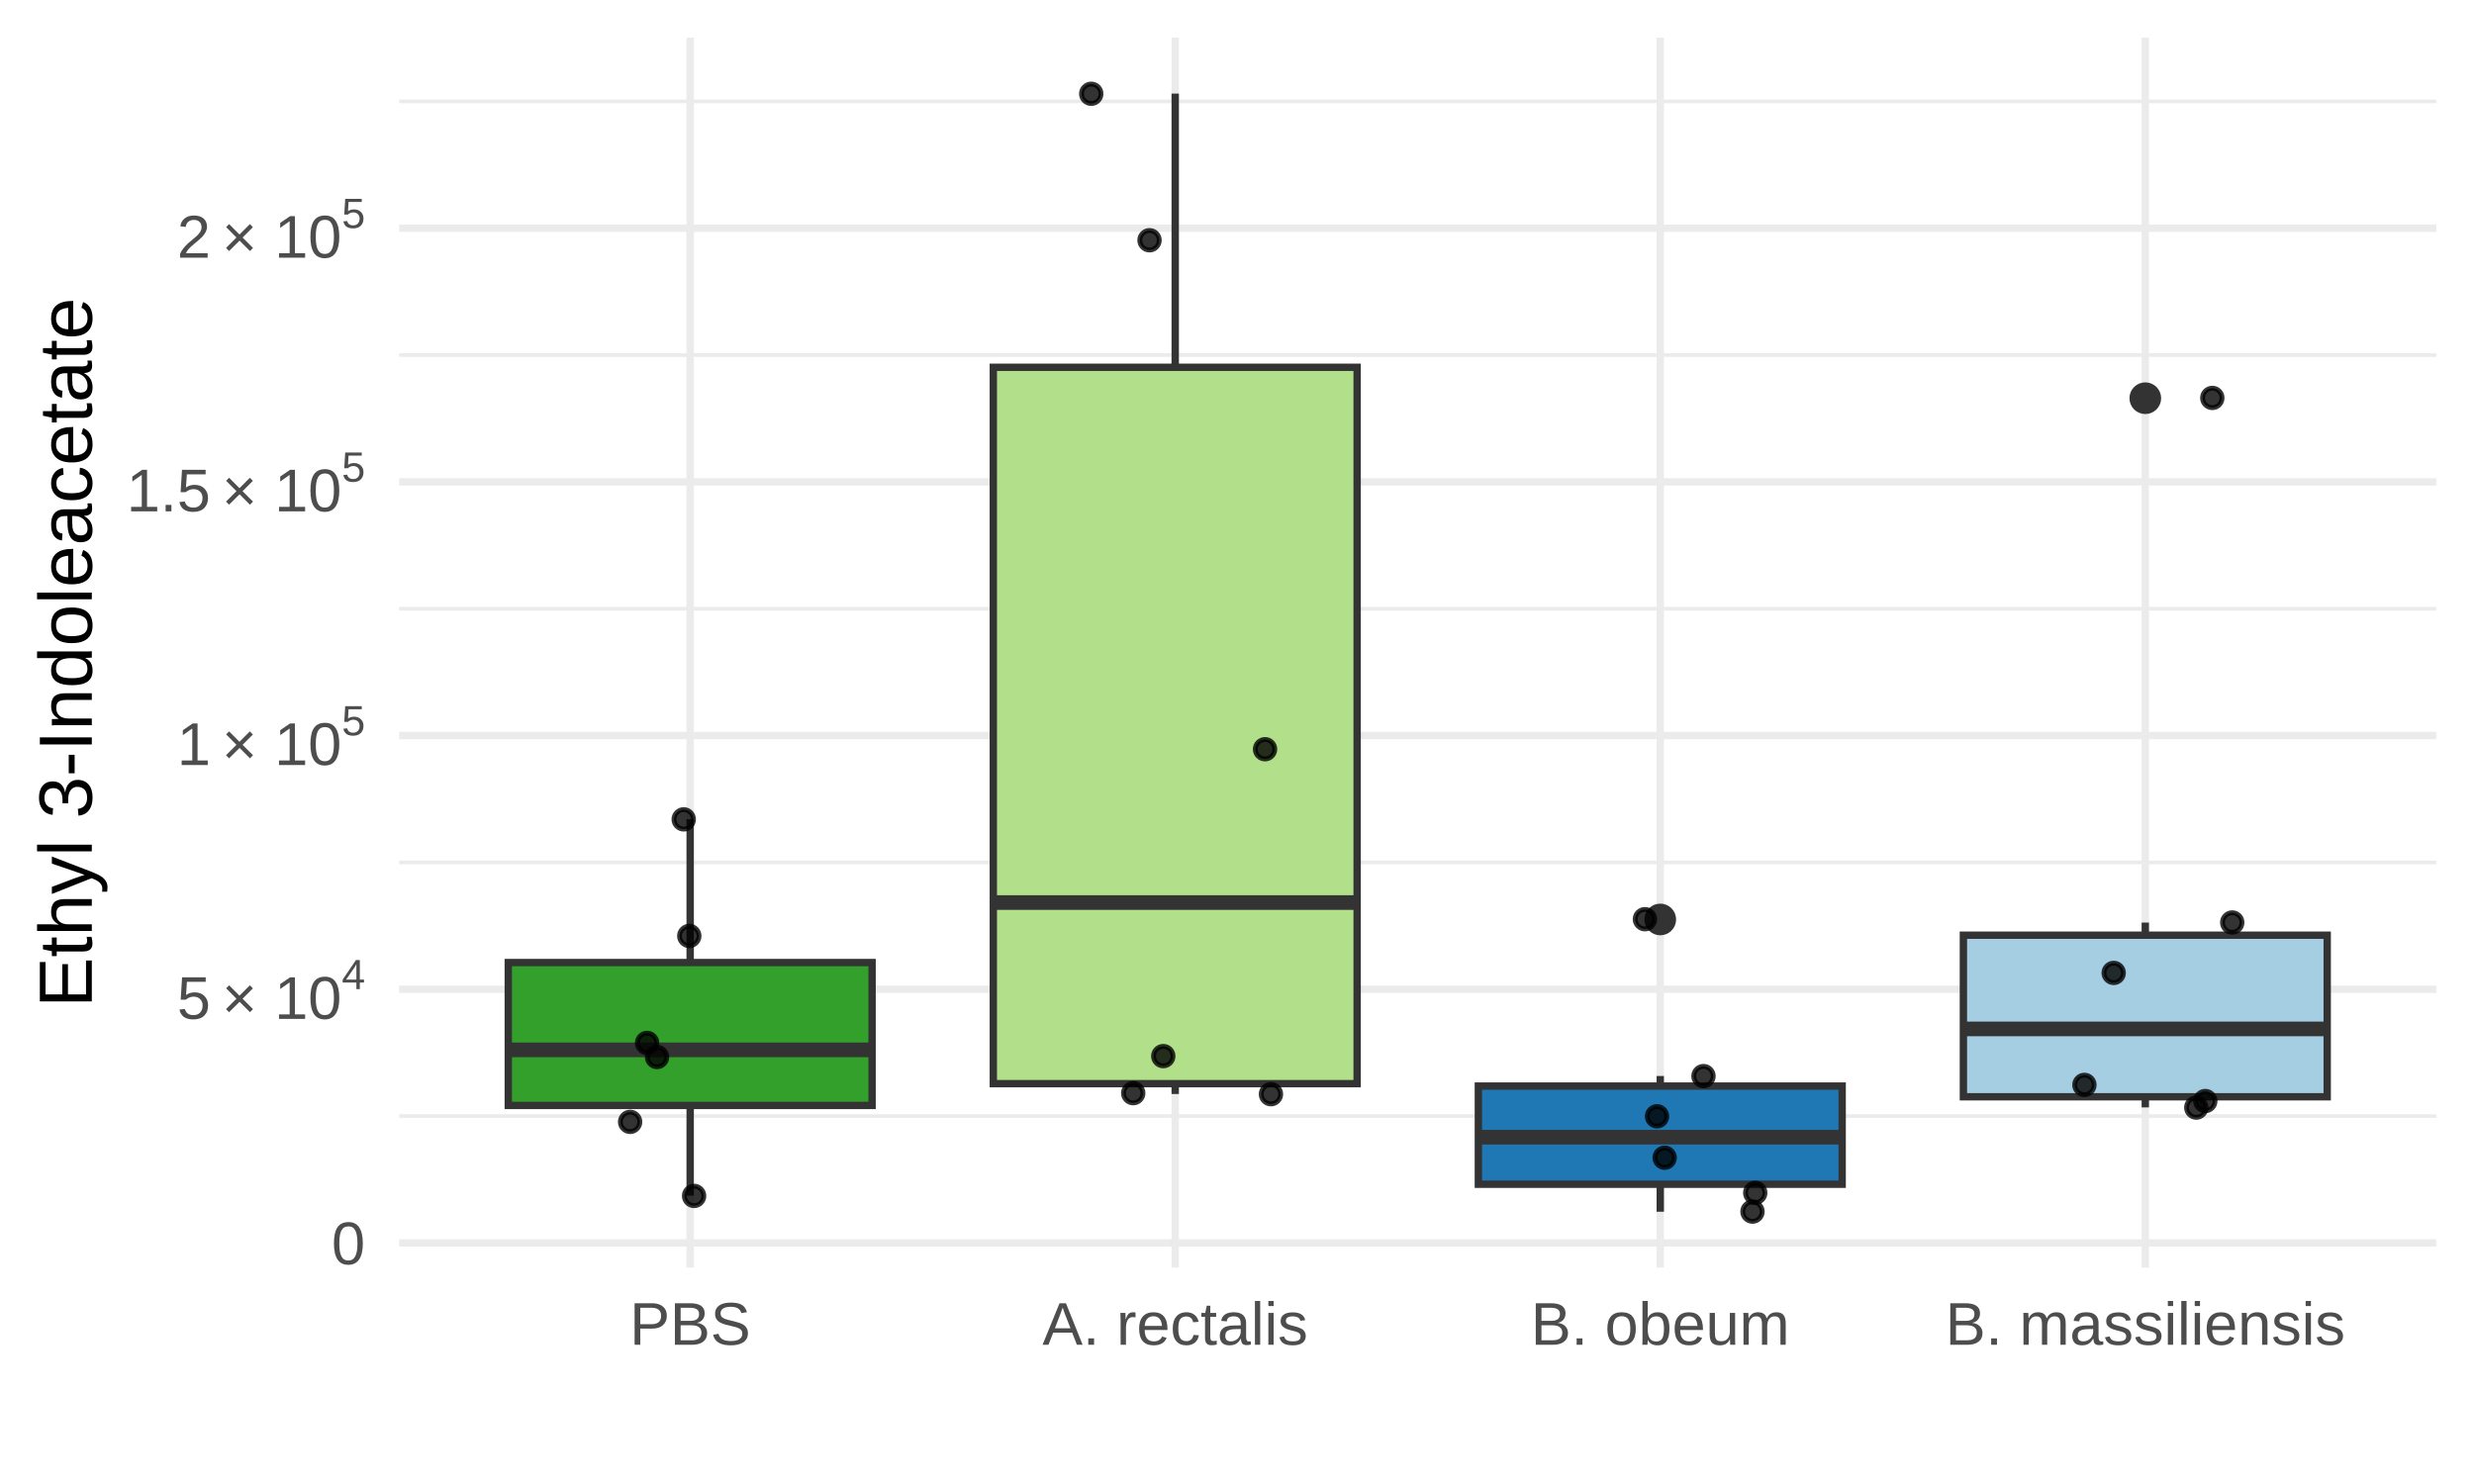
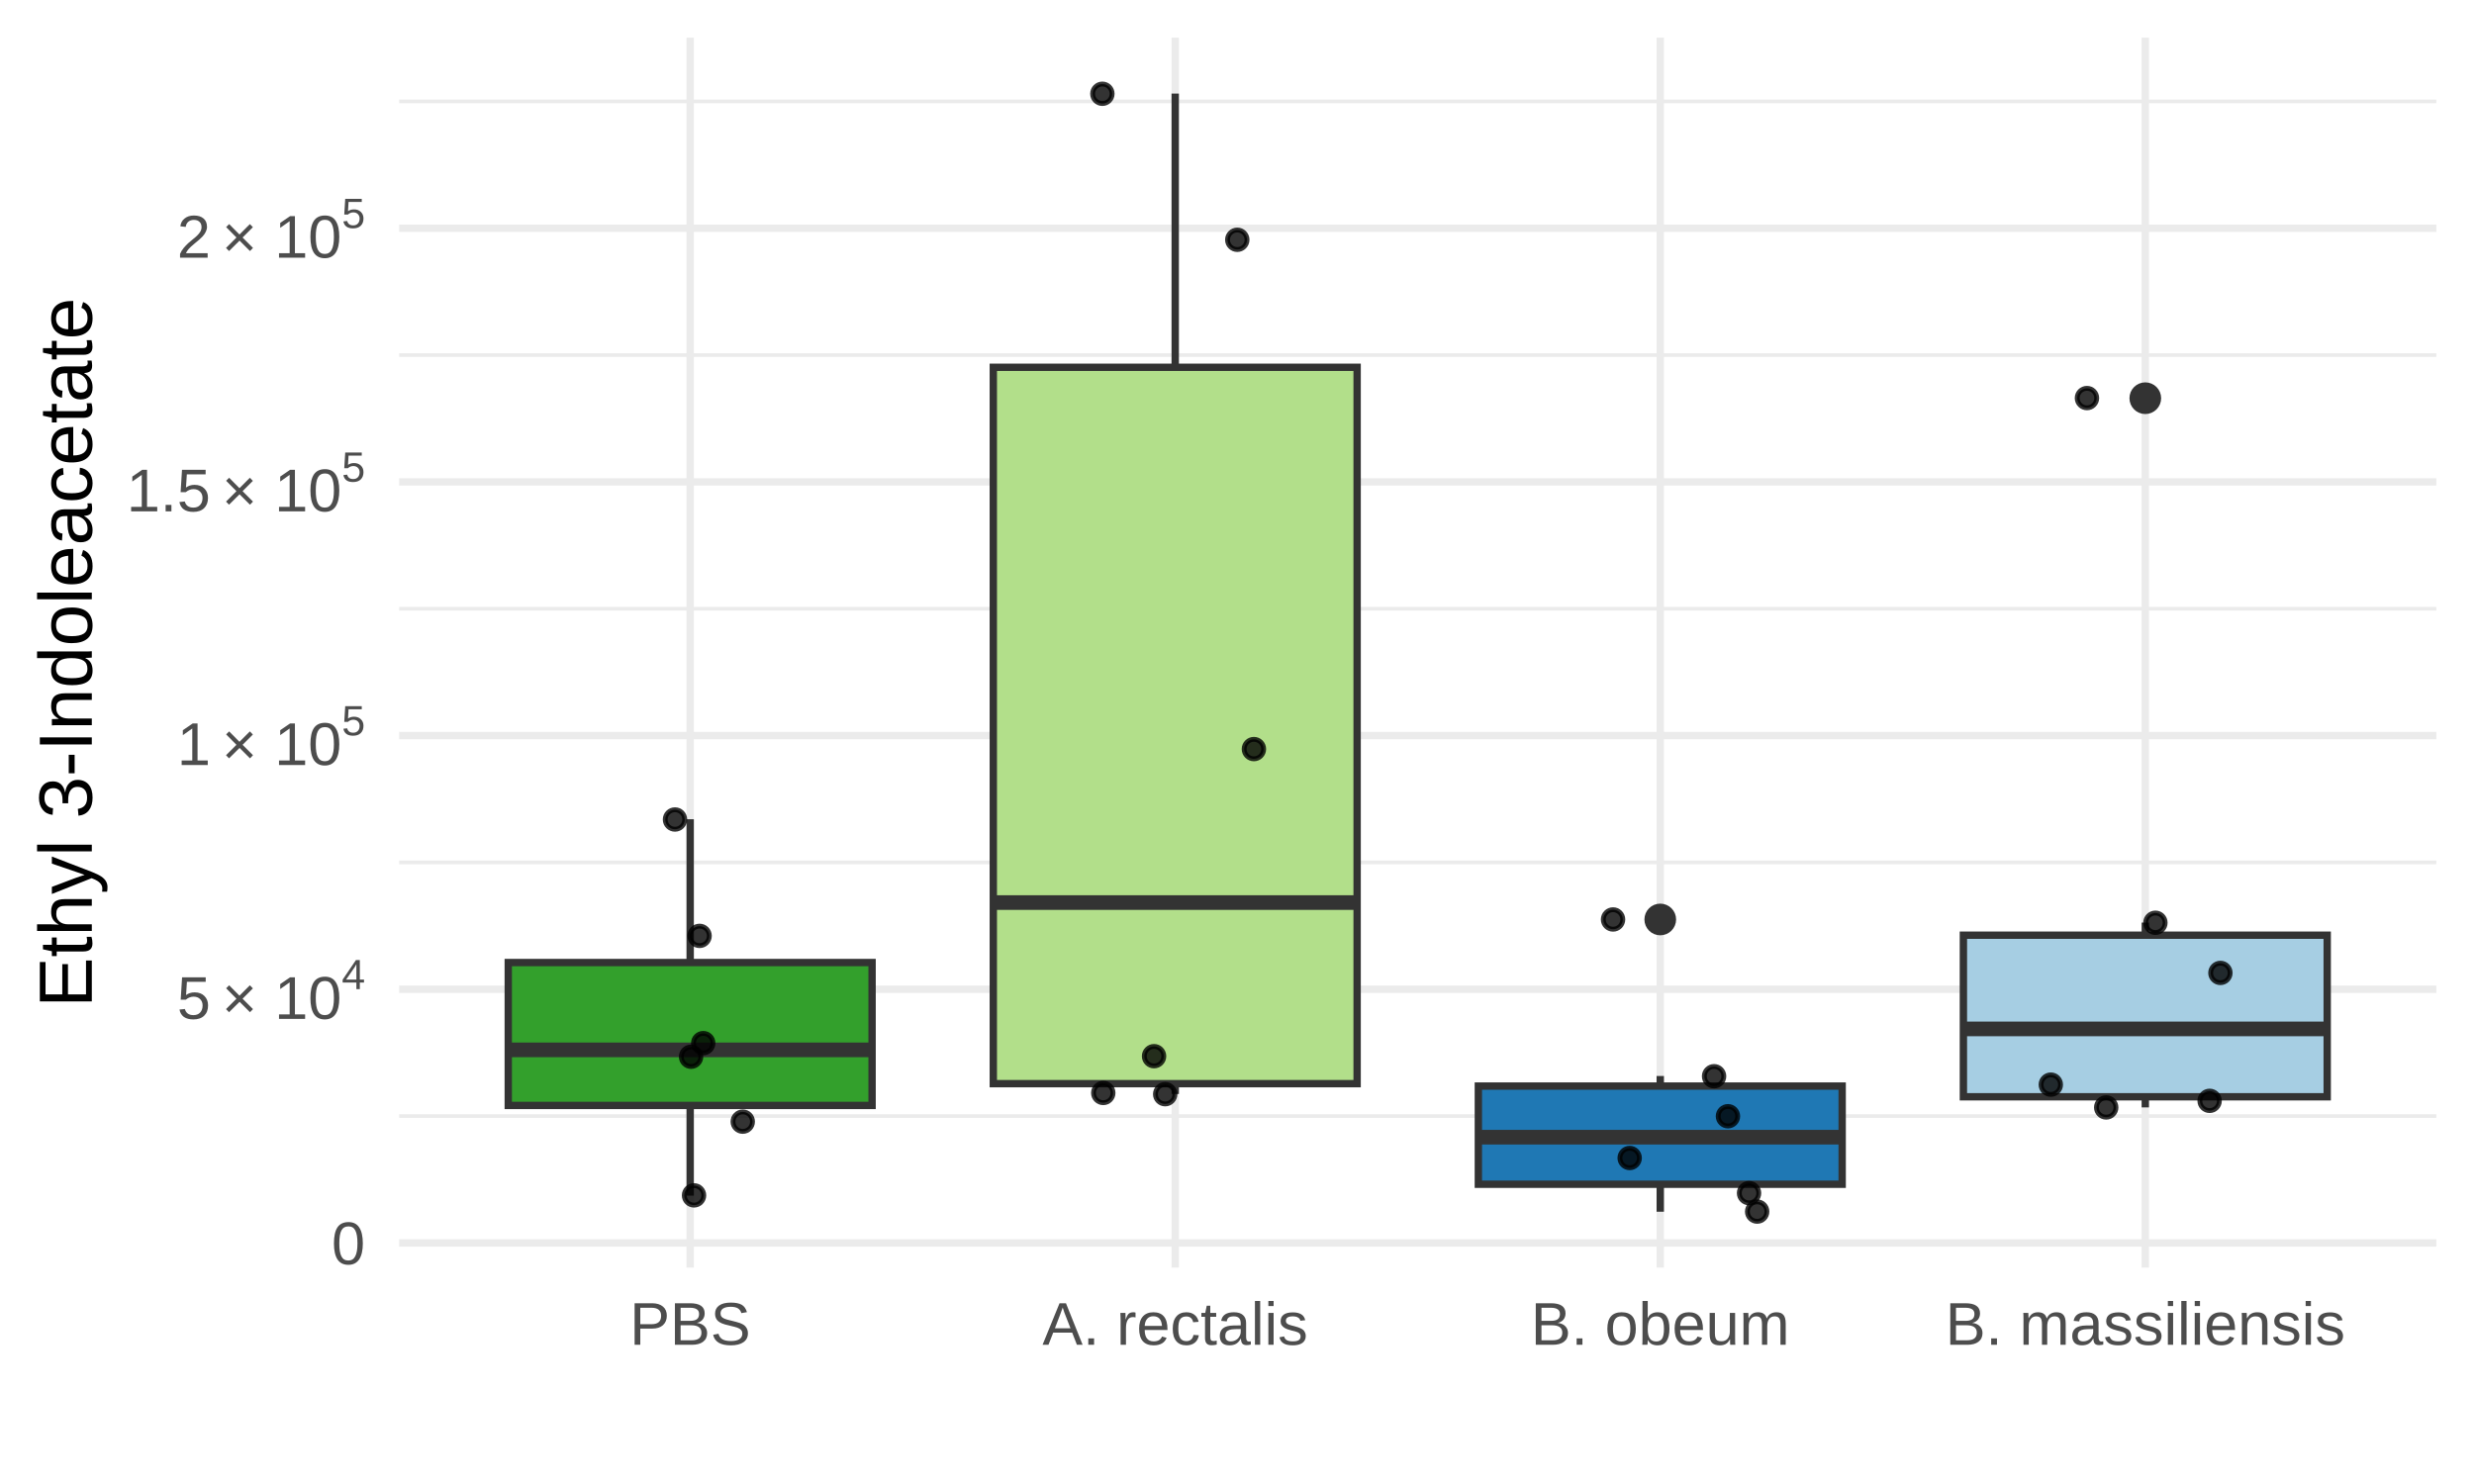
<svg xmlns="http://www.w3.org/2000/svg" class="svglite" width="360.00pt" height="216.00pt" viewBox="0 0 360.00 216.00">
  <defs>
    <style type="text/css">
    .svglite line, .svglite polyline, .svglite polygon, .svglite path, .svglite rect, .svglite circle {
      fill: none;
      stroke: #000000;
      stroke-linecap: round;
      stroke-linejoin: round;
      stroke-miterlimit: 10.00;
    }
    .svglite text {
      white-space: pre;
    }
  </style>
  </defs>
  <rect width="100%" height="100%" style="stroke: none; fill: none;" />
  <defs>
    <clipPath id="cpMC4wMHwzNjAuMDB8MC4wMHwyMTYuMDA=">
      <rect x="0.00" y="0.00" width="360.00" height="216.00" />
    </clipPath>
  </defs>
  <g clip-path="url(#cpMC4wMHwzNjAuMDB8MC4wMHwyMTYuMDA=)">
</g>
  <defs>
    <clipPath id="cpNTguMDh8MzU0LjUyfDUuNDh8MTg0LjUw">
      <rect x="58.08" y="5.48" width="296.44" height="179.02" />
    </clipPath>
  </defs>
  <g clip-path="url(#cpNTguMDh8MzU0LjUyfDUuNDh8MTg0LjUw)">
    <polyline points="58.08,162.45 354.52,162.45 " style="stroke-width: 0.53; stroke: #EBEBEB; stroke-linecap: butt;" />
    <polyline points="58.08,125.53 354.52,125.53 " style="stroke-width: 0.53; stroke: #EBEBEB; stroke-linecap: butt;" />
    <polyline points="58.08,88.60 354.52,88.60 " style="stroke-width: 0.53; stroke: #EBEBEB; stroke-linecap: butt;" />
    <polyline points="58.08,51.68 354.52,51.68 " style="stroke-width: 0.53; stroke: #EBEBEB; stroke-linecap: butt;" />
    <polyline points="58.08,14.76 354.52,14.76 " style="stroke-width: 0.53; stroke: #EBEBEB; stroke-linecap: butt;" />
    <polyline points="58.08,180.91 354.52,180.91 " style="stroke-width: 1.07; stroke: #EBEBEB; stroke-linecap: butt;" />
    <polyline points="58.08,143.99 354.52,143.99 " style="stroke-width: 1.07; stroke: #EBEBEB; stroke-linecap: butt;" />
    <polyline points="58.08,107.06 354.52,107.06 " style="stroke-width: 1.07; stroke: #EBEBEB; stroke-linecap: butt;" />
    <polyline points="58.08,70.14 354.52,70.14 " style="stroke-width: 1.07; stroke: #EBEBEB; stroke-linecap: butt;" />
    <polyline points="58.08,33.22 354.52,33.22 " style="stroke-width: 1.07; stroke: #EBEBEB; stroke-linecap: butt;" />
    <polyline points="100.43,184.50 100.43,5.48 " style="stroke-width: 1.07; stroke: #EBEBEB; stroke-linecap: butt;" />
    <polyline points="171.01,184.50 171.01,5.48 " style="stroke-width: 1.07; stroke: #EBEBEB; stroke-linecap: butt;" />
    <polyline points="241.59,184.50 241.59,5.48 " style="stroke-width: 1.07; stroke: #EBEBEB; stroke-linecap: butt;" />
    <polyline points="312.17,184.50 312.17,5.48 " style="stroke-width: 1.07; stroke: #EBEBEB; stroke-linecap: butt;" />
    <line x1="100.43" y1="140.10" x2="100.43" y2="119.24" style="stroke-width: 1.07; stroke: #333333; stroke-linecap: butt;" />
    <line x1="100.43" y1="160.90" x2="100.43" y2="174.03" style="stroke-width: 1.07; stroke: #333333; stroke-linecap: butt;" />
    <polygon points="73.96,140.10 73.96,160.90 126.90,160.90 126.90,140.10 73.96,140.10 " style="stroke-width: 1.07; stroke: #333333; stroke-linecap: butt; stroke-linejoin: miter; fill: #33A02C;" />
    <line x1="73.96" y1="152.81" x2="126.90" y2="152.81" style="stroke-width: 2.13; stroke: #333333; stroke-linecap: butt; stroke-linejoin: miter;" />
    <line x1="171.01" y1="53.46" x2="171.01" y2="13.62" style="stroke-width: 1.07; stroke: #333333; stroke-linecap: butt;" />
    <line x1="171.01" y1="157.73" x2="171.01" y2="159.24" style="stroke-width: 1.07; stroke: #333333; stroke-linecap: butt;" />
    <polygon points="144.54,53.46 144.54,157.73 197.48,157.73 197.48,53.46 144.54,53.46 " style="stroke-width: 1.07; stroke: #333333; stroke-linecap: butt; stroke-linejoin: miter; fill: #B2DF8A;" />
    <line x1="144.54" y1="131.37" x2="197.48" y2="131.37" style="stroke-width: 2.13; stroke: #333333; stroke-linecap: butt; stroke-linejoin: miter;" />
    <circle cx="241.59" cy="133.83" r="1.95" style="stroke-width: 0.71; stroke: #333333; fill: #333333;" />
    <line x1="241.59" y1="158.08" x2="241.59" y2="156.61" style="stroke-width: 1.07; stroke: #333333; stroke-linecap: butt;" />
    <line x1="241.59" y1="172.37" x2="241.59" y2="176.37" style="stroke-width: 1.07; stroke: #333333; stroke-linecap: butt;" />
    <polygon points="215.12,158.08 215.12,172.37 268.06,172.37 268.06,158.08 215.12,158.08 " style="stroke-width: 1.07; stroke: #333333; stroke-linecap: butt; stroke-linejoin: miter; fill: #1F78B4;" />
    <line x1="215.12" y1="165.52" x2="268.06" y2="165.52" style="stroke-width: 2.13; stroke: #333333; stroke-linecap: butt; stroke-linejoin: miter;" />
    <circle cx="312.17" cy="57.96" r="1.95" style="stroke-width: 0.71; stroke: #333333; fill: #333333;" />
    <line x1="312.17" y1="136.12" x2="312.17" y2="134.28" style="stroke-width: 1.07; stroke: #333333; stroke-linecap: butt;" />
    <line x1="312.17" y1="159.64" x2="312.17" y2="161.18" style="stroke-width: 1.07; stroke: #333333; stroke-linecap: butt;" />
    <polygon points="285.70,136.12 285.70,159.64 338.64,159.64 338.64,136.12 285.70,136.12 " style="stroke-width: 1.07; stroke: #333333; stroke-linecap: butt; stroke-linejoin: miter; fill: #A6CEE3;" />
    <line x1="285.70" y1="149.76" x2="338.64" y2="149.76" style="stroke-width: 2.13; stroke: #333333; stroke-linecap: butt; stroke-linejoin: miter;" />
-     <circle cx="255.01" cy="176.35" r="1.42" style="stroke-width: 0.71; stroke: #000000; stroke-opacity: 0.80; fill: #000000; fill-opacity: 0.80;" />
-     <circle cx="241.12" cy="162.48" r="1.42" style="stroke-width: 0.71; stroke: #000000; stroke-opacity: 0.80; fill: #000000; fill-opacity: 0.80;" />
-     <circle cx="303.31" cy="157.91" r="1.42" style="stroke-width: 0.71; stroke: #000000; stroke-opacity: 0.80; fill: #000000; fill-opacity: 0.80;" />
-     <circle cx="167.27" cy="34.97" r="1.42" style="stroke-width: 0.71; stroke: #000000; stroke-opacity: 0.80; fill: #000000; fill-opacity: 0.80;" />
-     <circle cx="184.08" cy="109.05" r="1.42" style="stroke-width: 0.71; stroke: #000000; stroke-opacity: 0.80; fill: #000000; fill-opacity: 0.80;" />
-     <circle cx="91.69" cy="163.29" r="1.42" style="stroke-width: 0.71; stroke: #000000; stroke-opacity: 0.80; fill: #000000; fill-opacity: 0.80;" />
-     <circle cx="101.00" cy="174.07" r="1.42" style="stroke-width: 0.71; stroke: #000000; stroke-opacity: 0.80; fill: #000000; fill-opacity: 0.80;" />
-     <circle cx="320.90" cy="160.26" r="1.42" style="stroke-width: 0.71; stroke: #000000; stroke-opacity: 0.80; fill: #000000; fill-opacity: 0.80;" />
-     <circle cx="255.41" cy="173.62" r="1.42" style="stroke-width: 0.71; stroke: #000000; stroke-opacity: 0.80; fill: #000000; fill-opacity: 0.80;" />
-     <circle cx="239.36" cy="133.79" r="1.42" style="stroke-width: 0.71; stroke: #000000; stroke-opacity: 0.80; fill: #000000; fill-opacity: 0.80;" />
-     <circle cx="321.92" cy="57.92" r="1.42" style="stroke-width: 0.71; stroke: #000000; stroke-opacity: 0.80; fill: #000000; fill-opacity: 0.80;" />
-     <circle cx="184.94" cy="159.26" r="1.42" style="stroke-width: 0.71; stroke: #000000; stroke-opacity: 0.80; fill: #000000; fill-opacity: 0.80;" />
-     <circle cx="158.79" cy="13.65" r="1.42" style="stroke-width: 0.71; stroke: #000000; stroke-opacity: 0.80; fill: #000000; fill-opacity: 0.80;" />
-     <circle cx="99.49" cy="119.26" r="1.42" style="stroke-width: 0.71; stroke: #000000; stroke-opacity: 0.80; fill: #000000; fill-opacity: 0.80;" />
-     <circle cx="95.61" cy="153.85" r="1.42" style="stroke-width: 0.71; stroke: #000000; stroke-opacity: 0.80; fill: #000000; fill-opacity: 0.80;" />
-     <circle cx="324.82" cy="134.27" r="1.42" style="stroke-width: 0.71; stroke: #000000; stroke-opacity: 0.80; fill: #000000; fill-opacity: 0.80;" />
-     <circle cx="242.23" cy="168.51" r="1.42" style="stroke-width: 0.71; stroke: #000000; stroke-opacity: 0.80; fill: #000000; fill-opacity: 0.80;" />
-     <circle cx="247.88" cy="156.63" r="1.42" style="stroke-width: 0.71; stroke: #000000; stroke-opacity: 0.80; fill: #000000; fill-opacity: 0.80;" />
-     <circle cx="307.57" cy="141.61" r="1.42" style="stroke-width: 0.71; stroke: #000000; stroke-opacity: 0.80; fill: #000000; fill-opacity: 0.80;" />
-     <circle cx="164.90" cy="159.11" r="1.42" style="stroke-width: 0.71; stroke: #000000; stroke-opacity: 0.80; fill: #000000; fill-opacity: 0.80;" />
-     <circle cx="169.27" cy="153.72" r="1.42" style="stroke-width: 0.71; stroke: #000000; stroke-opacity: 0.80; fill: #000000; fill-opacity: 0.80;" />
-     <circle cx="100.30" cy="136.23" r="1.42" style="stroke-width: 0.71; stroke: #000000; stroke-opacity: 0.80; fill: #000000; fill-opacity: 0.80;" />
-     <circle cx="94.16" cy="151.80" r="1.42" style="stroke-width: 0.71; stroke: #000000; stroke-opacity: 0.80; fill: #000000; fill-opacity: 0.80;" />
-     <circle cx="319.59" cy="161.21" r="1.42" style="stroke-width: 0.71; stroke: #000000; stroke-opacity: 0.80; fill: #000000; fill-opacity: 0.80;" />
+     <circle cx="255.69" cy="176.35" r="1.42" style="stroke-width: 0.71; stroke: #000000; stroke-opacity: 0.80; fill: #000000; fill-opacity: 0.80;" />
+     <circle cx="251.44" cy="162.47" r="1.42" style="stroke-width: 0.71; stroke: #000000; stroke-opacity: 0.80; fill: #000000; fill-opacity: 0.80;" />
+     <circle cx="298.42" cy="157.87" r="1.42" style="stroke-width: 0.71; stroke: #000000; stroke-opacity: 0.80; fill: #000000; fill-opacity: 0.80;" />
+     <circle cx="180.04" cy="34.90" r="1.42" style="stroke-width: 0.71; stroke: #000000; stroke-opacity: 0.80; fill: #000000; fill-opacity: 0.80;" />
+     <circle cx="182.46" cy="109.03" r="1.42" style="stroke-width: 0.71; stroke: #000000; stroke-opacity: 0.80; fill: #000000; fill-opacity: 0.80;" />
+     <circle cx="108.08" cy="163.26" r="1.42" style="stroke-width: 0.71; stroke: #000000; stroke-opacity: 0.80; fill: #000000; fill-opacity: 0.80;" />
+     <circle cx="100.99" cy="173.99" r="1.42" style="stroke-width: 0.71; stroke: #000000; stroke-opacity: 0.80; fill: #000000; fill-opacity: 0.80;" />
+     <circle cx="321.53" cy="160.23" r="1.42" style="stroke-width: 0.71; stroke: #000000; stroke-opacity: 0.80; fill: #000000; fill-opacity: 0.80;" />
+     <circle cx="254.51" cy="173.66" r="1.42" style="stroke-width: 0.71; stroke: #000000; stroke-opacity: 0.80; fill: #000000; fill-opacity: 0.80;" />
+     <circle cx="234.72" cy="133.83" r="1.42" style="stroke-width: 0.71; stroke: #000000; stroke-opacity: 0.80; fill: #000000; fill-opacity: 0.80;" />
+     <circle cx="303.68" cy="57.94" r="1.42" style="stroke-width: 0.71; stroke: #000000; stroke-opacity: 0.80; fill: #000000; fill-opacity: 0.80;" />
+     <circle cx="169.55" cy="159.26" r="1.42" style="stroke-width: 0.71; stroke: #000000; stroke-opacity: 0.80; fill: #000000; fill-opacity: 0.80;" />
+     <circle cx="160.41" cy="13.65" r="1.42" style="stroke-width: 0.71; stroke: #000000; stroke-opacity: 0.80; fill: #000000; fill-opacity: 0.80;" />
+     <circle cx="98.22" cy="119.28" r="1.42" style="stroke-width: 0.71; stroke: #000000; stroke-opacity: 0.80; fill: #000000; fill-opacity: 0.80;" />
+     <circle cx="100.56" cy="153.81" r="1.42" style="stroke-width: 0.71; stroke: #000000; stroke-opacity: 0.80; fill: #000000; fill-opacity: 0.80;" />
+     <circle cx="313.64" cy="134.31" r="1.42" style="stroke-width: 0.71; stroke: #000000; stroke-opacity: 0.80; fill: #000000; fill-opacity: 0.80;" />
+     <circle cx="237.14" cy="168.55" r="1.42" style="stroke-width: 0.71; stroke: #000000; stroke-opacity: 0.80; fill: #000000; fill-opacity: 0.80;" />
+     <circle cx="249.42" cy="156.65" r="1.42" style="stroke-width: 0.71; stroke: #000000; stroke-opacity: 0.80; fill: #000000; fill-opacity: 0.80;" />
+     <circle cx="323.10" cy="141.61" r="1.42" style="stroke-width: 0.71; stroke: #000000; stroke-opacity: 0.80; fill: #000000; fill-opacity: 0.80;" />
+     <circle cx="160.54" cy="159.08" r="1.42" style="stroke-width: 0.71; stroke: #000000; stroke-opacity: 0.80; fill: #000000; fill-opacity: 0.80;" />
+     <circle cx="167.93" cy="153.73" r="1.42" style="stroke-width: 0.71; stroke: #000000; stroke-opacity: 0.80; fill: #000000; fill-opacity: 0.80;" />
+     <circle cx="101.80" cy="136.22" r="1.42" style="stroke-width: 0.71; stroke: #000000; stroke-opacity: 0.80; fill: #000000; fill-opacity: 0.80;" />
+     <circle cx="102.33" cy="151.83" r="1.42" style="stroke-width: 0.71; stroke: #000000; stroke-opacity: 0.80; fill: #000000; fill-opacity: 0.80;" />
+     <circle cx="306.48" cy="161.19" r="1.42" style="stroke-width: 0.71; stroke: #000000; stroke-opacity: 0.80; fill: #000000; fill-opacity: 0.80;" />
  </g>
  <g clip-path="url(#cpMC4wMHwzNjAuMDB8MC4wMHwyMTYuMDA=)">
    <text x="48.25" y="184.02" style="font-size: 8.80px;fill: #4D4D4D; font-family: &quot;Arial&quot;;" textLength="4.90px" lengthAdjust="spacingAndGlyphs">0</text>
    <text x="25.76" y="148.30" style="font-size: 8.80px;fill: #4D4D4D; font-family: &quot;Arial&quot;;" textLength="4.90px" lengthAdjust="spacingAndGlyphs">5</text>
    <text x="32.28" y="148.30" style="font-size: 8.80px;fill: #4D4D4D; font-family: &quot;Arial&quot;;" textLength="6.02px" lengthAdjust="spacingAndGlyphs">×</text>
    <text x="39.93" y="148.30" style="font-size: 8.80px;fill: #4D4D4D; font-family: &quot;Arial&quot;;" textLength="9.79px" lengthAdjust="spacingAndGlyphs">10</text>
    <text x="49.72" y="143.97" style="font-size: 6.16px;fill: #4D4D4D; font-family: &quot;Arial&quot;;" textLength="3.43px" lengthAdjust="spacingAndGlyphs">4</text>
    <text x="25.76" y="111.35" style="font-size: 8.80px;fill: #4D4D4D; font-family: &quot;Arial&quot;;" textLength="4.90px" lengthAdjust="spacingAndGlyphs">1</text>
    <text x="32.28" y="111.35" style="font-size: 8.80px;fill: #4D4D4D; font-family: &quot;Arial&quot;;" textLength="6.02px" lengthAdjust="spacingAndGlyphs">×</text>
    <text x="39.93" y="111.35" style="font-size: 8.80px;fill: #4D4D4D; font-family: &quot;Arial&quot;;" textLength="9.79px" lengthAdjust="spacingAndGlyphs">10</text>
    <text x="49.72" y="107.02" style="font-size: 6.16px;fill: #4D4D4D; font-family: &quot;Arial&quot;;" textLength="3.43px" lengthAdjust="spacingAndGlyphs">5</text>
    <text x="18.41" y="74.43" style="font-size: 8.80px;fill: #4D4D4D; font-family: &quot;Arial&quot;;" textLength="12.24px" lengthAdjust="spacingAndGlyphs">1.5</text>
    <text x="32.28" y="74.43" style="font-size: 8.80px;fill: #4D4D4D; font-family: &quot;Arial&quot;;" textLength="6.02px" lengthAdjust="spacingAndGlyphs">×</text>
    <text x="39.93" y="74.43" style="font-size: 8.80px;fill: #4D4D4D; font-family: &quot;Arial&quot;;" textLength="9.79px" lengthAdjust="spacingAndGlyphs">10</text>
    <text x="49.72" y="70.10" style="font-size: 6.16px;fill: #4D4D4D; font-family: &quot;Arial&quot;;" textLength="3.43px" lengthAdjust="spacingAndGlyphs">5</text>
    <text x="25.76" y="37.51" style="font-size: 8.80px;fill: #4D4D4D; font-family: &quot;Arial&quot;;" textLength="4.90px" lengthAdjust="spacingAndGlyphs">2</text>
    <text x="32.28" y="37.51" style="font-size: 8.80px;fill: #4D4D4D; font-family: &quot;Arial&quot;;" textLength="6.02px" lengthAdjust="spacingAndGlyphs">×</text>
    <text x="39.93" y="37.51" style="font-size: 8.80px;fill: #4D4D4D; font-family: &quot;Arial&quot;;" textLength="9.79px" lengthAdjust="spacingAndGlyphs">10</text>
    <text x="49.72" y="33.18" style="font-size: 6.16px;fill: #4D4D4D; font-family: &quot;Arial&quot;;" textLength="3.43px" lengthAdjust="spacingAndGlyphs">5</text>
    <text x="100.43" y="195.74" text-anchor="middle" style="font-size: 8.80px;fill: #4D4D4D; font-family: &quot;Arial&quot;;" textLength="17.60px" lengthAdjust="spacingAndGlyphs">PBS</text>
    <text x="171.01" y="195.74" text-anchor="middle" style="font-size: 8.80px;fill: #4D4D4D; font-family: &quot;Arial&quot;;" textLength="38.64px" lengthAdjust="spacingAndGlyphs">A. rectalis</text>
    <text x="241.59" y="195.74" text-anchor="middle" style="font-size: 8.80px;fill: #4D4D4D; font-family: &quot;Arial&quot;;" textLength="37.68px" lengthAdjust="spacingAndGlyphs">B. obeum</text>
    <text x="312.17" y="195.74" text-anchor="middle" style="font-size: 8.80px;fill: #4D4D4D; font-family: &quot;Arial&quot;;" textLength="58.18px" lengthAdjust="spacingAndGlyphs">B. massiliensis</text>
    <text transform="translate(13.36,94.99) rotate(-90)" text-anchor="middle" style="font-size: 11.00px; font-family: &quot;Arial&quot;;" textLength="103.38px" lengthAdjust="spacingAndGlyphs">Ethyl 3-Indoleacetate</text>
  </g>
</svg>
